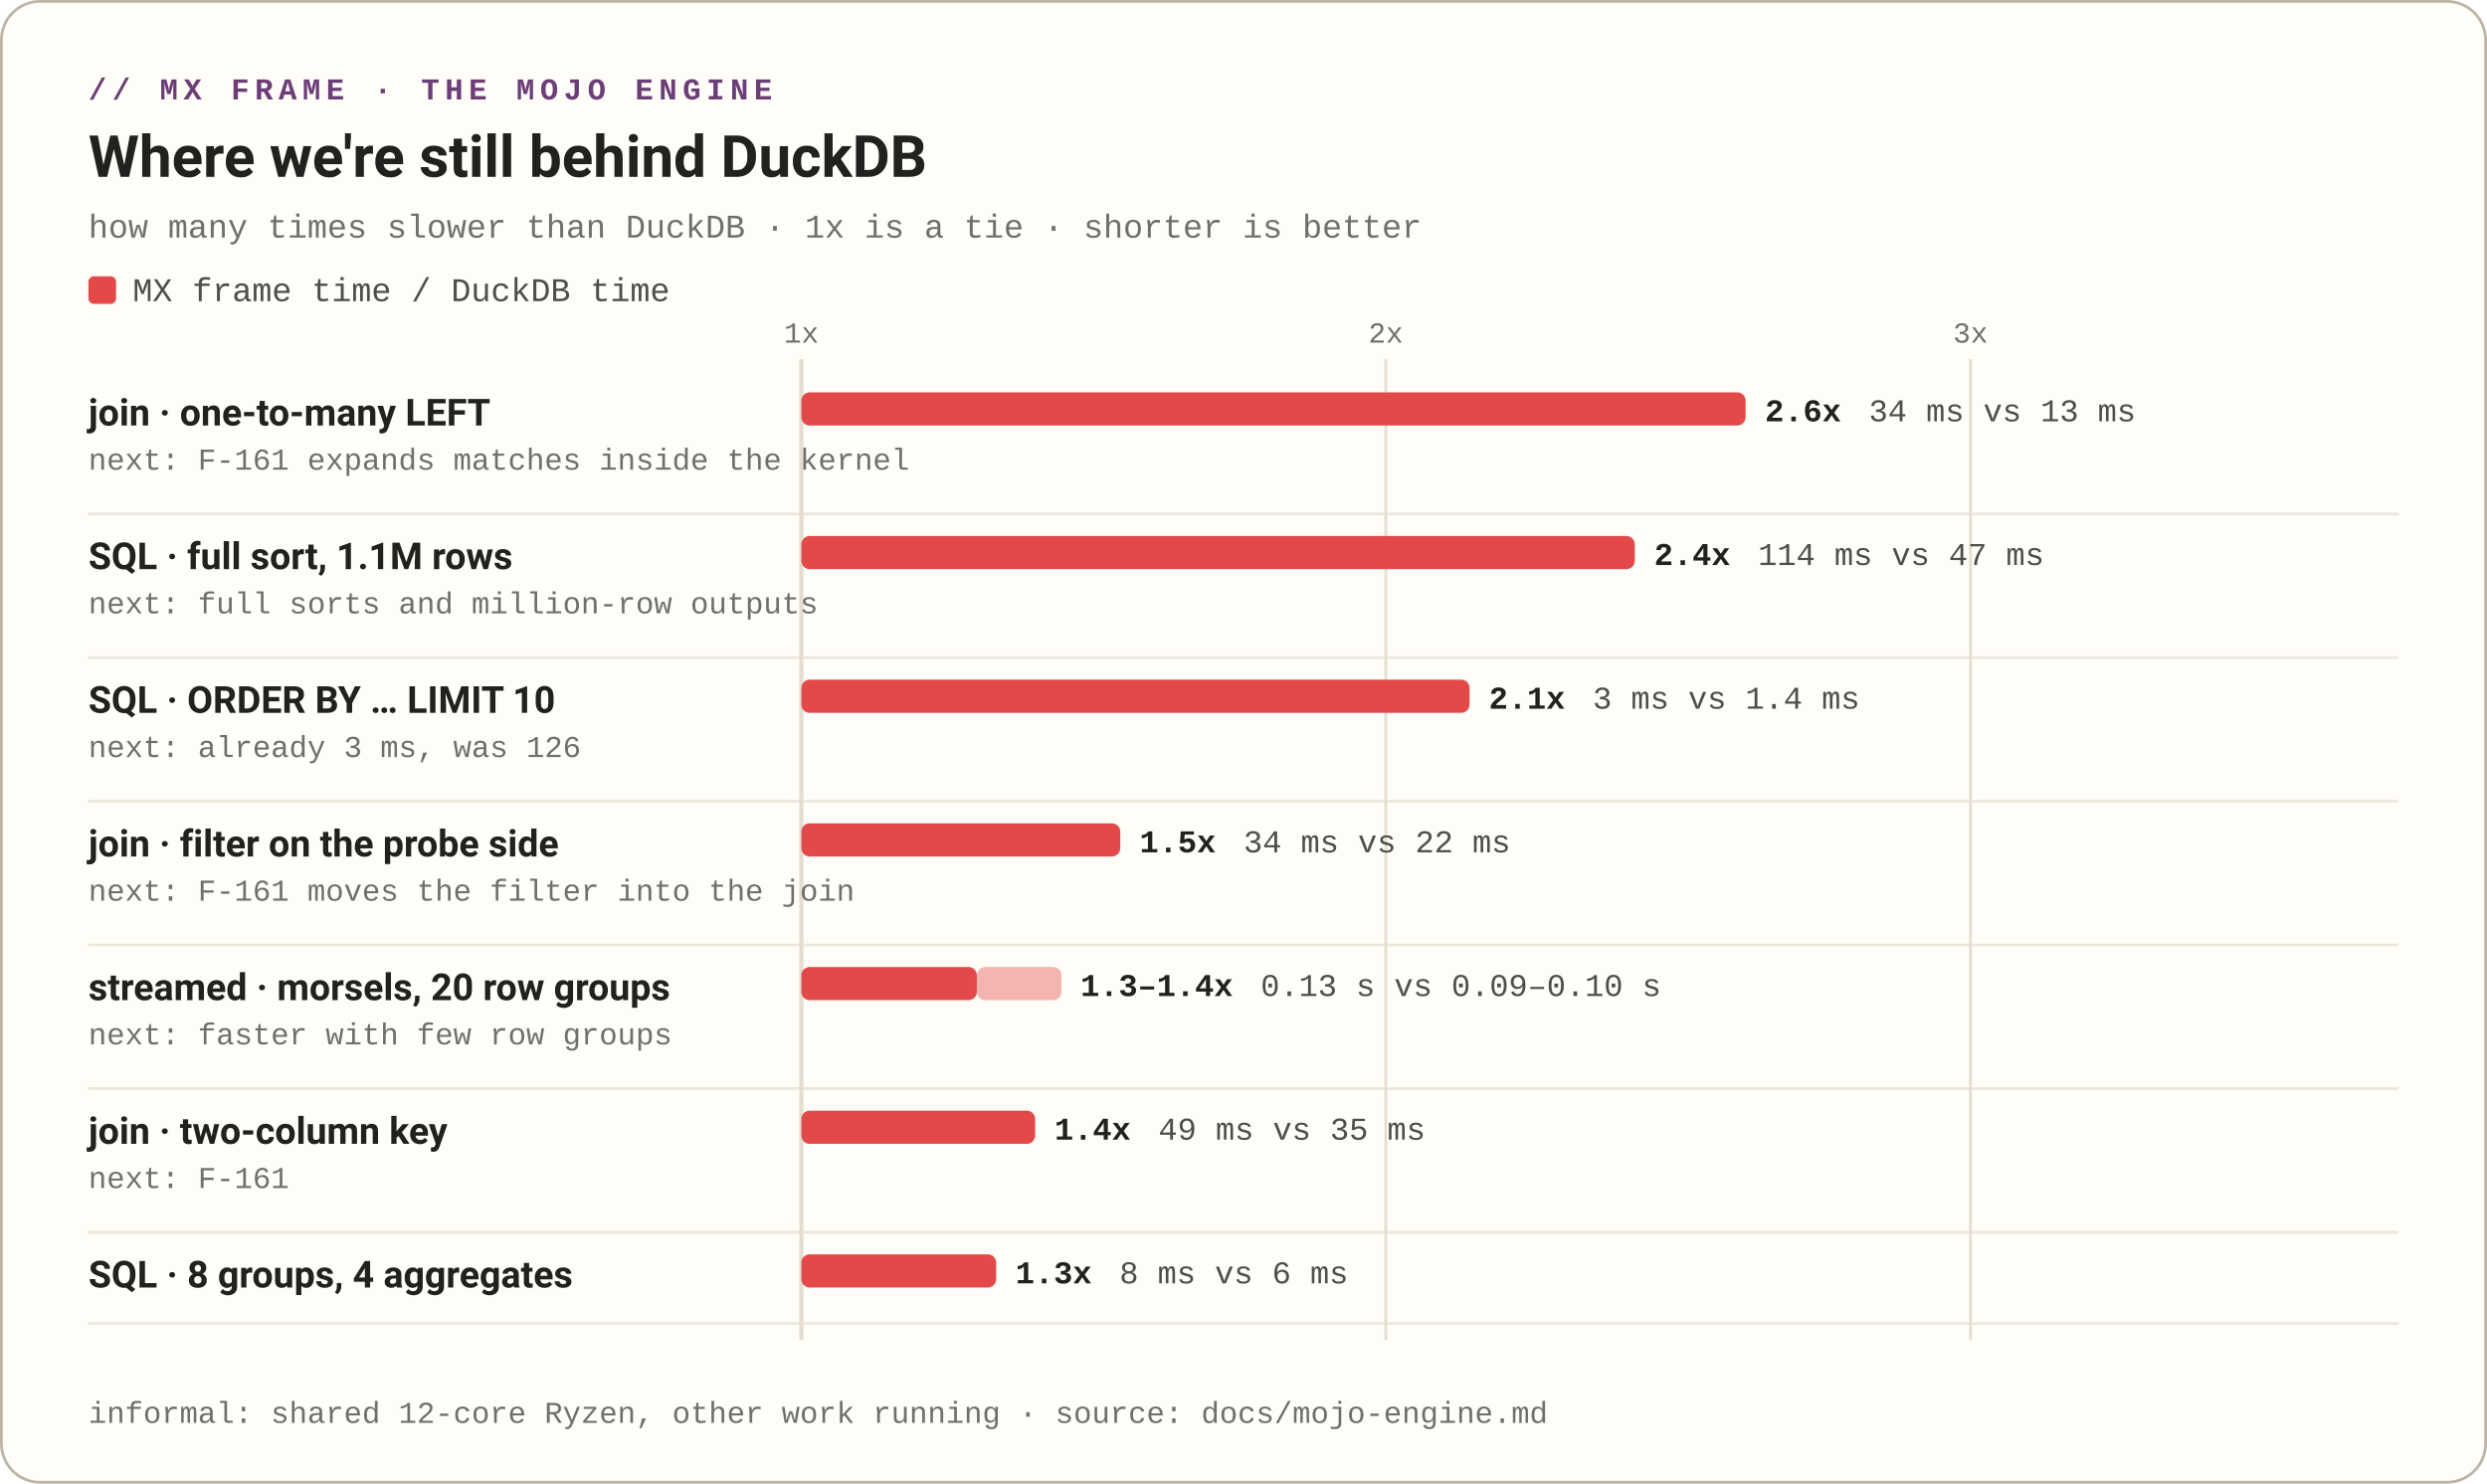
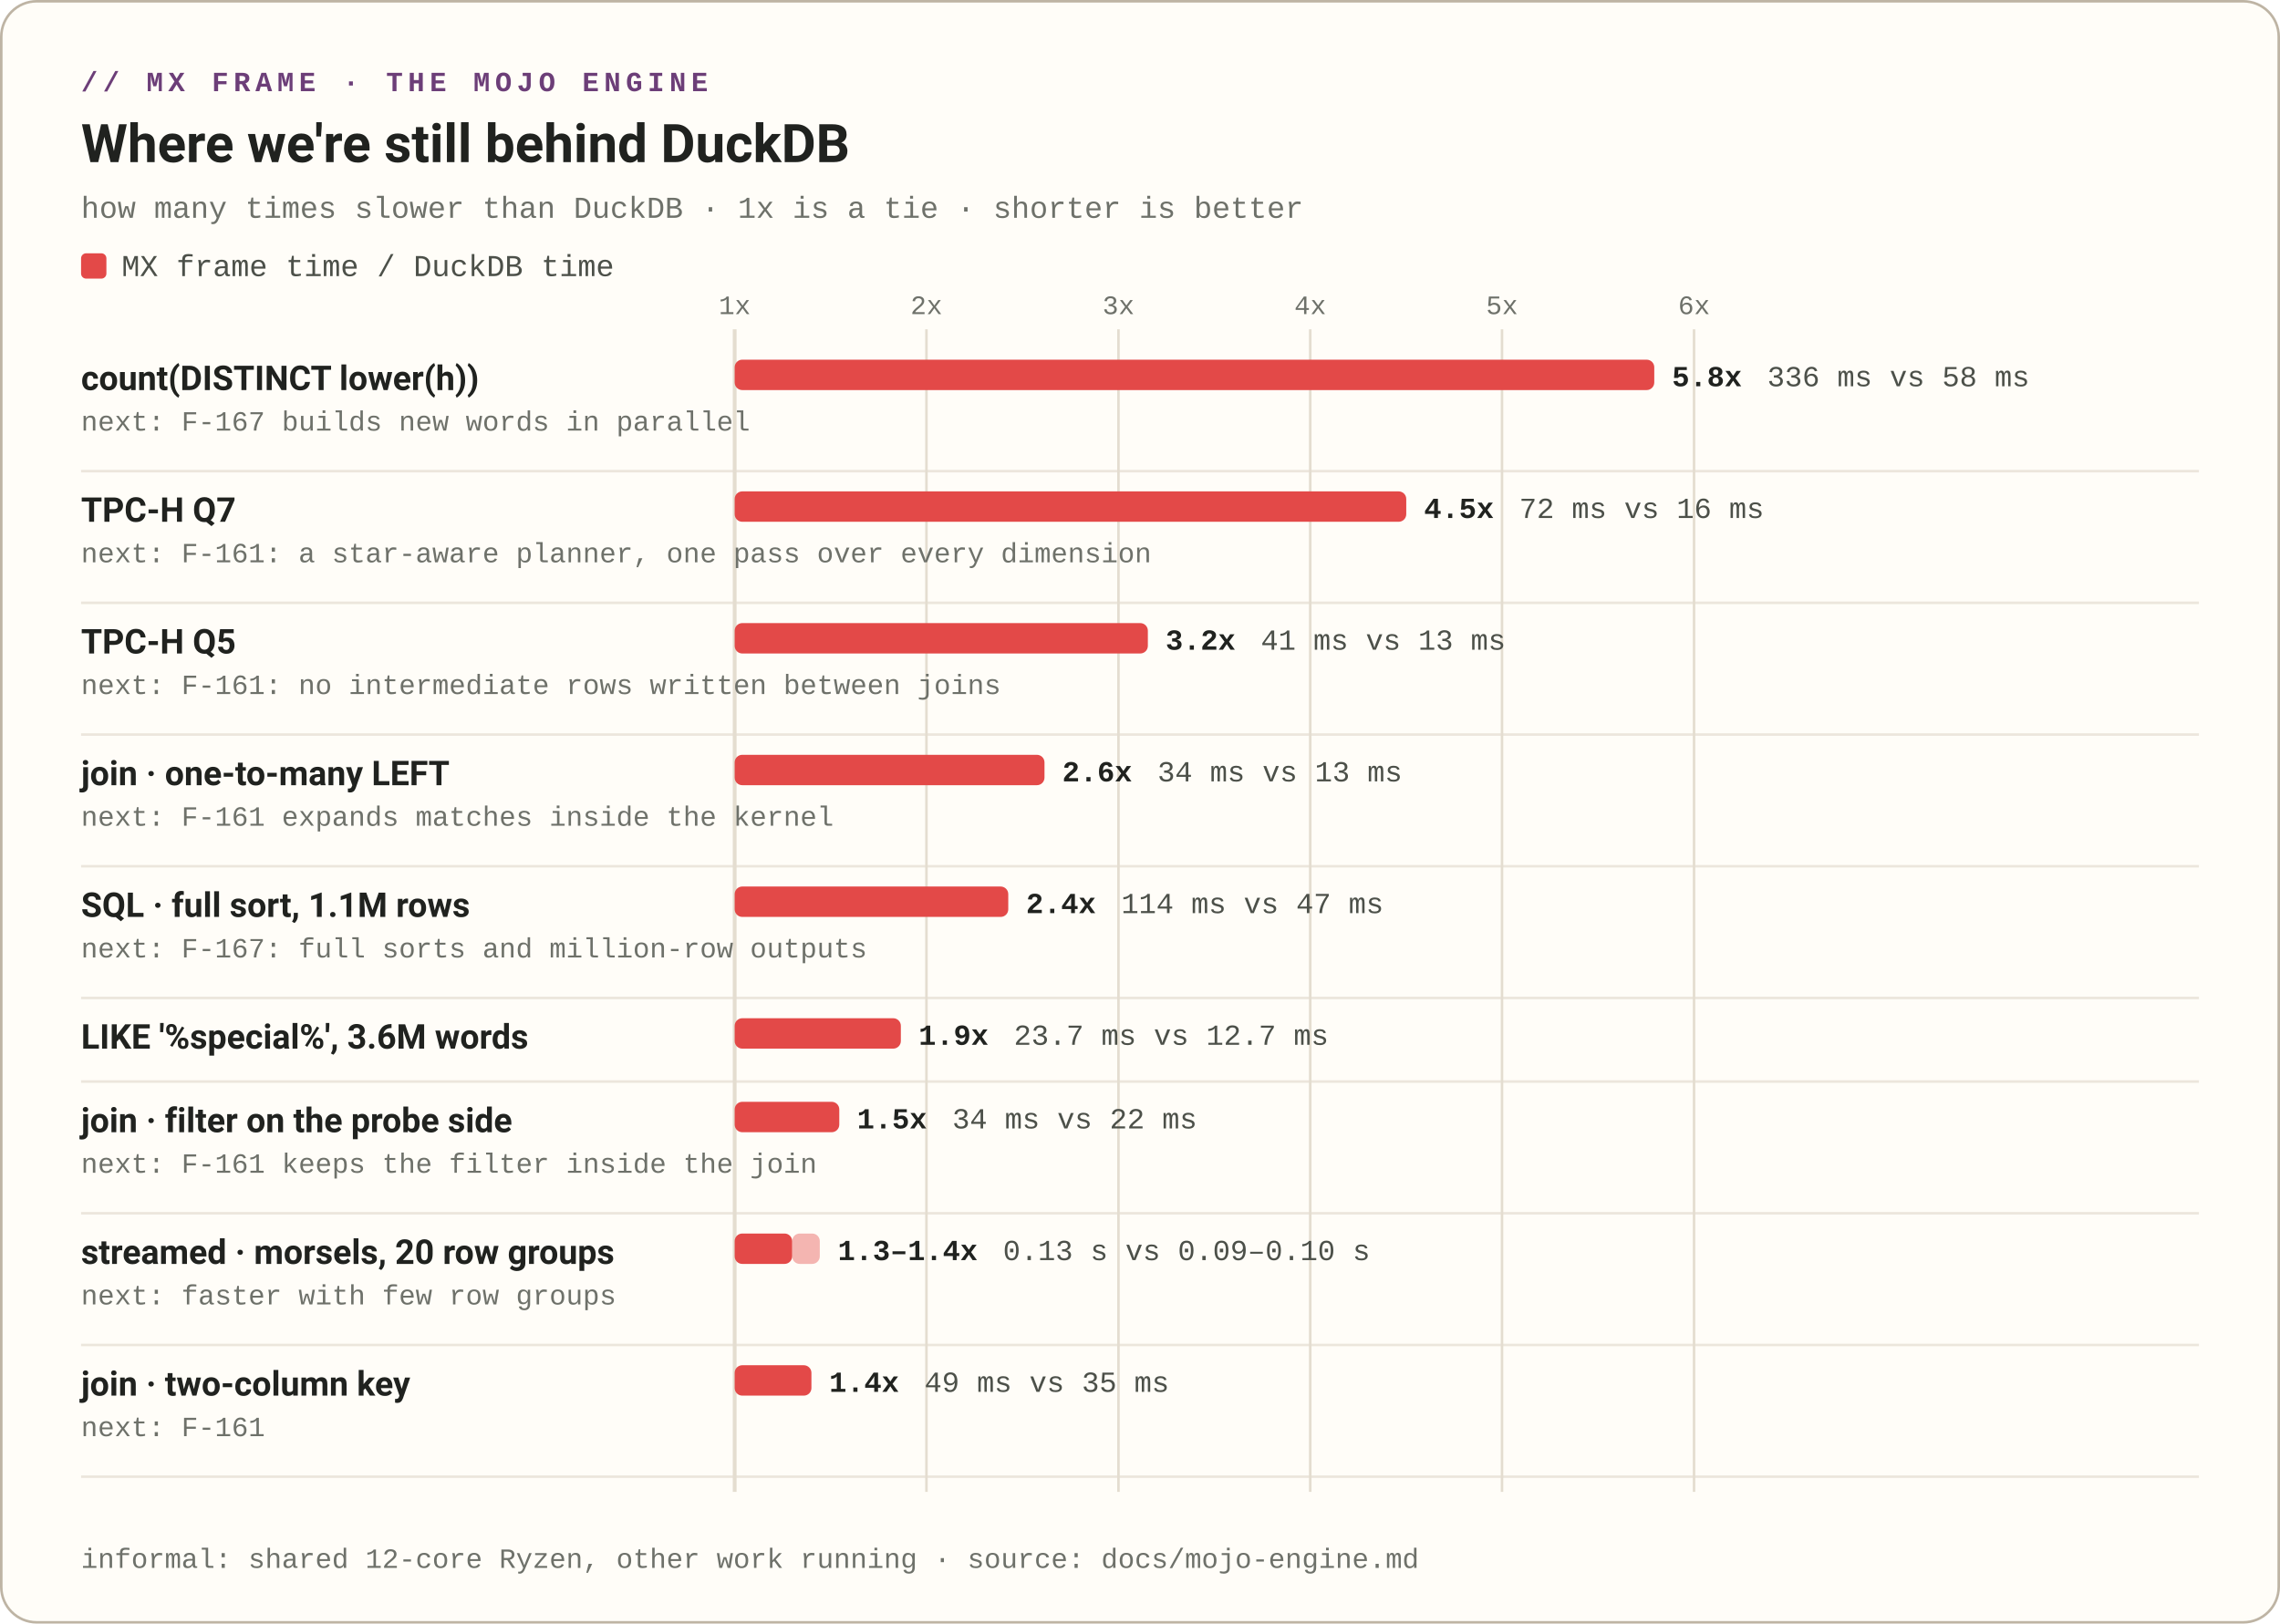
- <svg xmlns="http://www.w3.org/2000/svg" width="900" height="537" viewBox="0 0 900 537" role="img" aria-labelledby="t d">
-   <rect x=".5" y=".5" width="899" height="536" rx="14" fill="#FFFDF8" stroke="#BEB4A4" />
+ <svg xmlns="http://www.w3.org/2000/svg" width="900" height="641" viewBox="0 0 900 641" role="img" aria-labelledby="t d">
+   <rect x=".5" y=".5" width="899" height="640" rx="14" fill="#FFFDF8" stroke="#BEB4A4" />
  <text x="32.0" y="36.0" font-family="ui-monospace, SFMono-Regular, Menlo, Consolas, 'Liberation Mono', monospace" font-size="11" font-weight="700" fill="#6C3E78" text-anchor="start" letter-spacing="2">// MX FRAME · THE MOJO ENGINE</text>
  <text x="32.0" y="64.0" font-family="system-ui, -apple-system, 'Segoe UI', Roboto, Helvetica, Arial, sans-serif" font-size="21" font-weight="700" fill="#20221F" text-anchor="start">Where we're still behind DuckDB</text>
  <text x="32.0" y="86.0" font-family="ui-monospace, SFMono-Regular, Menlo, Consolas, 'Liberation Mono', monospace" font-size="12" font-weight="400" fill="#6E716A" text-anchor="start">how many times slower than DuckDB · 1x is a tie · shorter is better</text>
  <rect x="32" y="100" width="10" height="10" rx="2" fill="#e34948" />
  <text x="48.0" y="109.0" font-family="ui-monospace, SFMono-Regular, Menlo, Consolas, 'Liberation Mono', monospace" font-size="12" font-weight="400" fill="#4C5049" text-anchor="start">MX frame time / DuckDB time</text>
-   <path d="M290.0 130V485" stroke="#E4DDD0" stroke-width="1.5" />
+   <path d="M290.0 130V589" stroke="#E4DDD0" stroke-width="1.5" />
  <text x="290.0" y="124.0" font-family="ui-monospace, SFMono-Regular, Menlo, Consolas, 'Liberation Mono', monospace" font-size="10.5" font-weight="400" fill="#6E716A" text-anchor="middle">1x</text>
-   <path d="M501.5 130V485" stroke="#E4DDD0" stroke-width="1" />
-   <text x="501.5" y="124.0" font-family="ui-monospace, SFMono-Regular, Menlo, Consolas, 'Liberation Mono', monospace" font-size="10.5" font-weight="400" fill="#6E716A" text-anchor="middle">2x</text>
-   <path d="M713.1 130V485" stroke="#E4DDD0" stroke-width="1" />
-   <text x="713.1" y="124.0" font-family="ui-monospace, SFMono-Regular, Menlo, Consolas, 'Liberation Mono', monospace" font-size="10.5" font-weight="400" fill="#6E716A" text-anchor="middle">3x</text>
-   <text x="32.0" y="154.0" font-family="system-ui, -apple-system, 'Segoe UI', Roboto, Helvetica, Arial, sans-serif" font-size="13.5" font-weight="600" fill="#20221F" text-anchor="start">join · one-to-many LEFT</text>
-   <text x="32.0" y="170.0" font-family="ui-monospace, SFMono-Regular, Menlo, Consolas, 'Liberation Mono', monospace" font-size="11" font-weight="400" fill="#6E716A" text-anchor="start">next: F-161 expands matches inside the kernel</text>
-   <rect x="290" y="142" width="341.7" height="12" rx="3" fill="#e34948" />
-   <text x="638.7" y="152.5" font-family="ui-monospace, SFMono-Regular, Menlo, Consolas, 'Liberation Mono', monospace" font-size="11.5" font-weight="700" fill="#20221F">2.6x<tspan font-weight="400" fill="#4C5049" dx="10">34 ms vs 13 ms</tspan>
+   <path d="M365.7 130V589" stroke="#E4DDD0" stroke-width="1" />
+   <text x="365.7" y="124.0" font-family="ui-monospace, SFMono-Regular, Menlo, Consolas, 'Liberation Mono', monospace" font-size="10.5" font-weight="400" fill="#6E716A" text-anchor="middle">2x</text>
+   <path d="M441.5 130V589" stroke="#E4DDD0" stroke-width="1" />
+   <text x="441.5" y="124.0" font-family="ui-monospace, SFMono-Regular, Menlo, Consolas, 'Liberation Mono', monospace" font-size="10.5" font-weight="400" fill="#6E716A" text-anchor="middle">3x</text>
+   <path d="M517.2 130V589" stroke="#E4DDD0" stroke-width="1" />
+   <text x="517.2" y="124.0" font-family="ui-monospace, SFMono-Regular, Menlo, Consolas, 'Liberation Mono', monospace" font-size="10.5" font-weight="400" fill="#6E716A" text-anchor="middle">4x</text>
+   <path d="M592.9 130V589" stroke="#E4DDD0" stroke-width="1" />
+   <text x="592.9" y="124.0" font-family="ui-monospace, SFMono-Regular, Menlo, Consolas, 'Liberation Mono', monospace" font-size="10.5" font-weight="400" fill="#6E716A" text-anchor="middle">5x</text>
+   <path d="M668.7 130V589" stroke="#E4DDD0" stroke-width="1" />
+   <text x="668.7" y="124.0" font-family="ui-monospace, SFMono-Regular, Menlo, Consolas, 'Liberation Mono', monospace" font-size="10.5" font-weight="400" fill="#6E716A" text-anchor="middle">6x</text>
+   <text x="32.0" y="154.0" font-family="system-ui, -apple-system, 'Segoe UI', Roboto, Helvetica, Arial, sans-serif" font-size="13.5" font-weight="600" fill="#20221F" text-anchor="start">count(DISTINCT lower(h))</text>
+   <text x="32.0" y="170.0" font-family="ui-monospace, SFMono-Regular, Menlo, Consolas, 'Liberation Mono', monospace" font-size="11" font-weight="400" fill="#6E716A" text-anchor="start">next: F-167 builds new words in parallel</text>
+   <rect x="290" y="142" width="363.0" height="12" rx="3" fill="#e34948" />
+   <text x="660.0" y="152.5" font-family="ui-monospace, SFMono-Regular, Menlo, Consolas, 'Liberation Mono', monospace" font-size="11.5" font-weight="700" fill="#20221F">5.8x<tspan font-weight="400" fill="#4C5049" dx="10">336 ms vs 58 ms</tspan>
  </text>
  <path d="M32 186H868" stroke="#E4DDD0" stroke-opacity=".7" />
-   <text x="32.0" y="206.0" font-family="system-ui, -apple-system, 'Segoe UI', Roboto, Helvetica, Arial, sans-serif" font-size="13.5" font-weight="600" fill="#20221F" text-anchor="start">SQL · full sort, 1.1M rows</text>
-   <text x="32.0" y="222.0" font-family="ui-monospace, SFMono-Regular, Menlo, Consolas, 'Liberation Mono', monospace" font-size="11" font-weight="400" fill="#6E716A" text-anchor="start">next: full sorts and million-row outputs</text>
-   <rect x="290" y="194" width="301.6" height="12" rx="3" fill="#e34948" />
-   <text x="598.6" y="204.5" font-family="ui-monospace, SFMono-Regular, Menlo, Consolas, 'Liberation Mono', monospace" font-size="11.5" font-weight="700" fill="#20221F">2.4x<tspan font-weight="400" fill="#4C5049" dx="10">114 ms vs 47 ms</tspan>
+   <text x="32.0" y="206.0" font-family="system-ui, -apple-system, 'Segoe UI', Roboto, Helvetica, Arial, sans-serif" font-size="13.5" font-weight="600" fill="#20221F" text-anchor="start">TPC-H Q7</text>
+   <text x="32.0" y="222.0" font-family="ui-monospace, SFMono-Regular, Menlo, Consolas, 'Liberation Mono', monospace" font-size="11" font-weight="400" fill="#6E716A" text-anchor="start">next: F-161: a star-aware planner, one pass over every dimension</text>
+   <rect x="290" y="194" width="265.1" height="12" rx="3" fill="#e34948" />
+   <text x="562.1" y="204.5" font-family="ui-monospace, SFMono-Regular, Menlo, Consolas, 'Liberation Mono', monospace" font-size="11.5" font-weight="700" fill="#20221F">4.5x<tspan font-weight="400" fill="#4C5049" dx="10">72 ms vs 16 ms</tspan>
  </text>
  <path d="M32 238H868" stroke="#E4DDD0" stroke-opacity=".7" />
-   <text x="32.0" y="258.0" font-family="system-ui, -apple-system, 'Segoe UI', Roboto, Helvetica, Arial, sans-serif" font-size="13.5" font-weight="600" fill="#20221F" text-anchor="start">SQL · ORDER BY … LIMIT 10</text>
-   <text x="32.0" y="274.0" font-family="ui-monospace, SFMono-Regular, Menlo, Consolas, 'Liberation Mono', monospace" font-size="11" font-weight="400" fill="#6E716A" text-anchor="start">next: already 3 ms, was 126</text>
-   <rect x="290" y="246" width="241.8" height="12" rx="3" fill="#e34948" />
-   <text x="538.8" y="256.5" font-family="ui-monospace, SFMono-Regular, Menlo, Consolas, 'Liberation Mono', monospace" font-size="11.5" font-weight="700" fill="#20221F">2.1x<tspan font-weight="400" fill="#4C5049" dx="10">3 ms vs 1.4 ms</tspan>
+   <text x="32.0" y="258.0" font-family="system-ui, -apple-system, 'Segoe UI', Roboto, Helvetica, Arial, sans-serif" font-size="13.5" font-weight="600" fill="#20221F" text-anchor="start">TPC-H Q5</text>
+   <text x="32.0" y="274.0" font-family="ui-monospace, SFMono-Regular, Menlo, Consolas, 'Liberation Mono', monospace" font-size="11" font-weight="400" fill="#6E716A" text-anchor="start">next: F-161: no intermediate rows written between joins</text>
+   <rect x="290" y="246" width="163.1" height="12" rx="3" fill="#e34948" />
+   <text x="460.1" y="256.5" font-family="ui-monospace, SFMono-Regular, Menlo, Consolas, 'Liberation Mono', monospace" font-size="11.5" font-weight="700" fill="#20221F">3.2x<tspan font-weight="400" fill="#4C5049" dx="10">41 ms vs 13 ms</tspan>
  </text>
  <path d="M32 290H868" stroke="#E4DDD0" stroke-opacity=".7" />
-   <text x="32.0" y="310.0" font-family="system-ui, -apple-system, 'Segoe UI', Roboto, Helvetica, Arial, sans-serif" font-size="13.5" font-weight="600" fill="#20221F" text-anchor="start">join · filter on the probe side</text>
-   <text x="32.0" y="326.0" font-family="ui-monospace, SFMono-Regular, Menlo, Consolas, 'Liberation Mono', monospace" font-size="11" font-weight="400" fill="#6E716A" text-anchor="start">next: F-161 moves the filter into the join</text>
-   <rect x="290" y="298" width="115.4" height="12" rx="3" fill="#e34948" />
-   <text x="412.4" y="308.5" font-family="ui-monospace, SFMono-Regular, Menlo, Consolas, 'Liberation Mono', monospace" font-size="11.5" font-weight="700" fill="#20221F">1.5x<tspan font-weight="400" fill="#4C5049" dx="10">34 ms vs 22 ms</tspan>
+   <text x="32.0" y="310.0" font-family="system-ui, -apple-system, 'Segoe UI', Roboto, Helvetica, Arial, sans-serif" font-size="13.5" font-weight="600" fill="#20221F" text-anchor="start">join · one-to-many LEFT</text>
+   <text x="32.0" y="326.0" font-family="ui-monospace, SFMono-Regular, Menlo, Consolas, 'Liberation Mono', monospace" font-size="11" font-weight="400" fill="#6E716A" text-anchor="start">next: F-161 expands matches inside the kernel</text>
+   <rect x="290" y="298" width="122.3" height="12" rx="3" fill="#e34948" />
+   <text x="419.3" y="308.5" font-family="ui-monospace, SFMono-Regular, Menlo, Consolas, 'Liberation Mono', monospace" font-size="11.5" font-weight="700" fill="#20221F">2.6x<tspan font-weight="400" fill="#4C5049" dx="10">34 ms vs 13 ms</tspan>
  </text>
  <path d="M32 342H868" stroke="#E4DDD0" stroke-opacity=".7" />
-   <text x="32.0" y="362.0" font-family="system-ui, -apple-system, 'Segoe UI', Roboto, Helvetica, Arial, sans-serif" font-size="13.5" font-weight="600" fill="#20221F" text-anchor="start">streamed · morsels, 20 row groups</text>
-   <text x="32.0" y="378.0" font-family="ui-monospace, SFMono-Regular, Menlo, Consolas, 'Liberation Mono', monospace" font-size="11" font-weight="400" fill="#6E716A" text-anchor="start">next: faster with few row groups</text>
-   <rect x="290" y="350" width="63.5" height="12" rx="3" fill="#e34948" />
-   <rect x="353.5" y="350" width="30.6" height="12" rx="3" fill="#e34948" fill-opacity=".4" />
-   <text x="391.0" y="360.5" font-family="ui-monospace, SFMono-Regular, Menlo, Consolas, 'Liberation Mono', monospace" font-size="11.5" font-weight="700" fill="#20221F">1.3–1.4x<tspan font-weight="400" fill="#4C5049" dx="10">0.13 s vs 0.09–0.10 s</tspan>
+   <text x="32.0" y="362.0" font-family="system-ui, -apple-system, 'Segoe UI', Roboto, Helvetica, Arial, sans-serif" font-size="13.5" font-weight="600" fill="#20221F" text-anchor="start">SQL · full sort, 1.1M rows</text>
+   <text x="32.0" y="378.0" font-family="ui-monospace, SFMono-Regular, Menlo, Consolas, 'Liberation Mono', monospace" font-size="11" font-weight="400" fill="#6E716A" text-anchor="start">next: F-167: full sorts and million-row outputs</text>
+   <rect x="290" y="350" width="108.0" height="12" rx="3" fill="#e34948" />
+   <text x="405.0" y="360.5" font-family="ui-monospace, SFMono-Regular, Menlo, Consolas, 'Liberation Mono', monospace" font-size="11.5" font-weight="700" fill="#20221F">2.4x<tspan font-weight="400" fill="#4C5049" dx="10">114 ms vs 47 ms</tspan>
  </text>
  <path d="M32 394H868" stroke="#E4DDD0" stroke-opacity=".7" />
-   <text x="32.0" y="414.0" font-family="system-ui, -apple-system, 'Segoe UI', Roboto, Helvetica, Arial, sans-serif" font-size="13.5" font-weight="600" fill="#20221F" text-anchor="start">join · two-column key</text>
-   <text x="32.0" y="430.0" font-family="ui-monospace, SFMono-Regular, Menlo, Consolas, 'Liberation Mono', monospace" font-size="11" font-weight="400" fill="#6E716A" text-anchor="start">next: F-161</text>
-   <rect x="290" y="402" width="84.6" height="12" rx="3" fill="#e34948" />
-   <text x="381.6" y="412.5" font-family="ui-monospace, SFMono-Regular, Menlo, Consolas, 'Liberation Mono', monospace" font-size="11.5" font-weight="700" fill="#20221F">1.4x<tspan font-weight="400" fill="#4C5049" dx="10">49 ms vs 35 ms</tspan>
+   <text x="32.0" y="414.0" font-family="system-ui, -apple-system, 'Segoe UI', Roboto, Helvetica, Arial, sans-serif" font-size="13.5" font-weight="600" fill="#20221F" text-anchor="start">LIKE '%special%', 3.6M words</text>
+   <rect x="290" y="402" width="65.6" height="12" rx="3" fill="#e34948" />
+   <text x="362.6" y="412.5" font-family="ui-monospace, SFMono-Regular, Menlo, Consolas, 'Liberation Mono', monospace" font-size="11.5" font-weight="700" fill="#20221F">1.9x<tspan font-weight="400" fill="#4C5049" dx="10">23.7 ms vs 12.7 ms</tspan>
  </text>
-   <path d="M32 446H868" stroke="#E4DDD0" stroke-opacity=".7" />
-   <text x="32.0" y="466.0" font-family="system-ui, -apple-system, 'Segoe UI', Roboto, Helvetica, Arial, sans-serif" font-size="13.5" font-weight="600" fill="#20221F" text-anchor="start">SQL · 8 groups, 4 aggregates</text>
-   <rect x="290" y="454" width="70.5" height="12" rx="3" fill="#e34948" />
-   <text x="367.5" y="464.5" font-family="ui-monospace, SFMono-Regular, Menlo, Consolas, 'Liberation Mono', monospace" font-size="11.5" font-weight="700" fill="#20221F">1.3x<tspan font-weight="400" fill="#4C5049" dx="10">8 ms vs 6 ms</tspan>
+   <path d="M32 427H868" stroke="#E4DDD0" stroke-opacity=".7" />
+   <text x="32.0" y="447.0" font-family="system-ui, -apple-system, 'Segoe UI', Roboto, Helvetica, Arial, sans-serif" font-size="13.5" font-weight="600" fill="#20221F" text-anchor="start">join · filter on the probe side</text>
+   <text x="32.0" y="463.0" font-family="ui-monospace, SFMono-Regular, Menlo, Consolas, 'Liberation Mono', monospace" font-size="11" font-weight="400" fill="#6E716A" text-anchor="start">next: F-161 keeps the filter inside the join</text>
+   <rect x="290" y="435" width="41.3" height="12" rx="3" fill="#e34948" />
+   <text x="338.3" y="445.5" font-family="ui-monospace, SFMono-Regular, Menlo, Consolas, 'Liberation Mono', monospace" font-size="11.5" font-weight="700" fill="#20221F">1.5x<tspan font-weight="400" fill="#4C5049" dx="10">34 ms vs 22 ms</tspan>
  </text>
  <path d="M32 479H868" stroke="#E4DDD0" stroke-opacity=".7" />
-   <text x="32.0" y="515.0" font-family="ui-monospace, SFMono-Regular, Menlo, Consolas, 'Liberation Mono', monospace" font-size="11" font-weight="400" fill="#6E716A" text-anchor="start">informal: shared 12-core Ryzen, other work running · source: docs/mojo-engine.md</text>
+   <text x="32.0" y="499.0" font-family="system-ui, -apple-system, 'Segoe UI', Roboto, Helvetica, Arial, sans-serif" font-size="13.5" font-weight="600" fill="#20221F" text-anchor="start">streamed · morsels, 20 row groups</text>
+   <text x="32.0" y="515.0" font-family="ui-monospace, SFMono-Regular, Menlo, Consolas, 'Liberation Mono', monospace" font-size="11" font-weight="400" fill="#6E716A" text-anchor="start">next: faster with few row groups</text>
+   <rect x="290" y="487" width="22.7" height="12" rx="3" fill="#e34948" />
+   <rect x="312.7" y="487" width="10.9" height="12" rx="3" fill="#e34948" fill-opacity=".4" />
+   <text x="330.7" y="497.5" font-family="ui-monospace, SFMono-Regular, Menlo, Consolas, 'Liberation Mono', monospace" font-size="11.5" font-weight="700" fill="#20221F">1.3–1.4x<tspan font-weight="400" fill="#4C5049" dx="10">0.13 s vs 0.09–0.10 s</tspan>
+   </text>
+   <path d="M32 531H868" stroke="#E4DDD0" stroke-opacity=".7" />
+   <text x="32.0" y="551.0" font-family="system-ui, -apple-system, 'Segoe UI', Roboto, Helvetica, Arial, sans-serif" font-size="13.5" font-weight="600" fill="#20221F" text-anchor="start">join · two-column key</text>
+   <text x="32.0" y="567.0" font-family="ui-monospace, SFMono-Regular, Menlo, Consolas, 'Liberation Mono', monospace" font-size="11" font-weight="400" fill="#6E716A" text-anchor="start">next: F-161</text>
+   <rect x="290" y="539" width="30.3" height="12" rx="3" fill="#e34948" />
+   <text x="327.3" y="549.5" font-family="ui-monospace, SFMono-Regular, Menlo, Consolas, 'Liberation Mono', monospace" font-size="11.5" font-weight="700" fill="#20221F">1.4x<tspan font-weight="400" fill="#4C5049" dx="10">49 ms vs 35 ms</tspan>
+   </text>
+   <path d="M32 583H868" stroke="#E4DDD0" stroke-opacity=".7" />
+   <text x="32.0" y="619.0" font-family="ui-monospace, SFMono-Regular, Menlo, Consolas, 'Liberation Mono', monospace" font-size="11" font-weight="400" fill="#6E716A" text-anchor="start">informal: shared 12-core Ryzen, other work running · source: docs/mojo-engine.md</text>
</svg>
